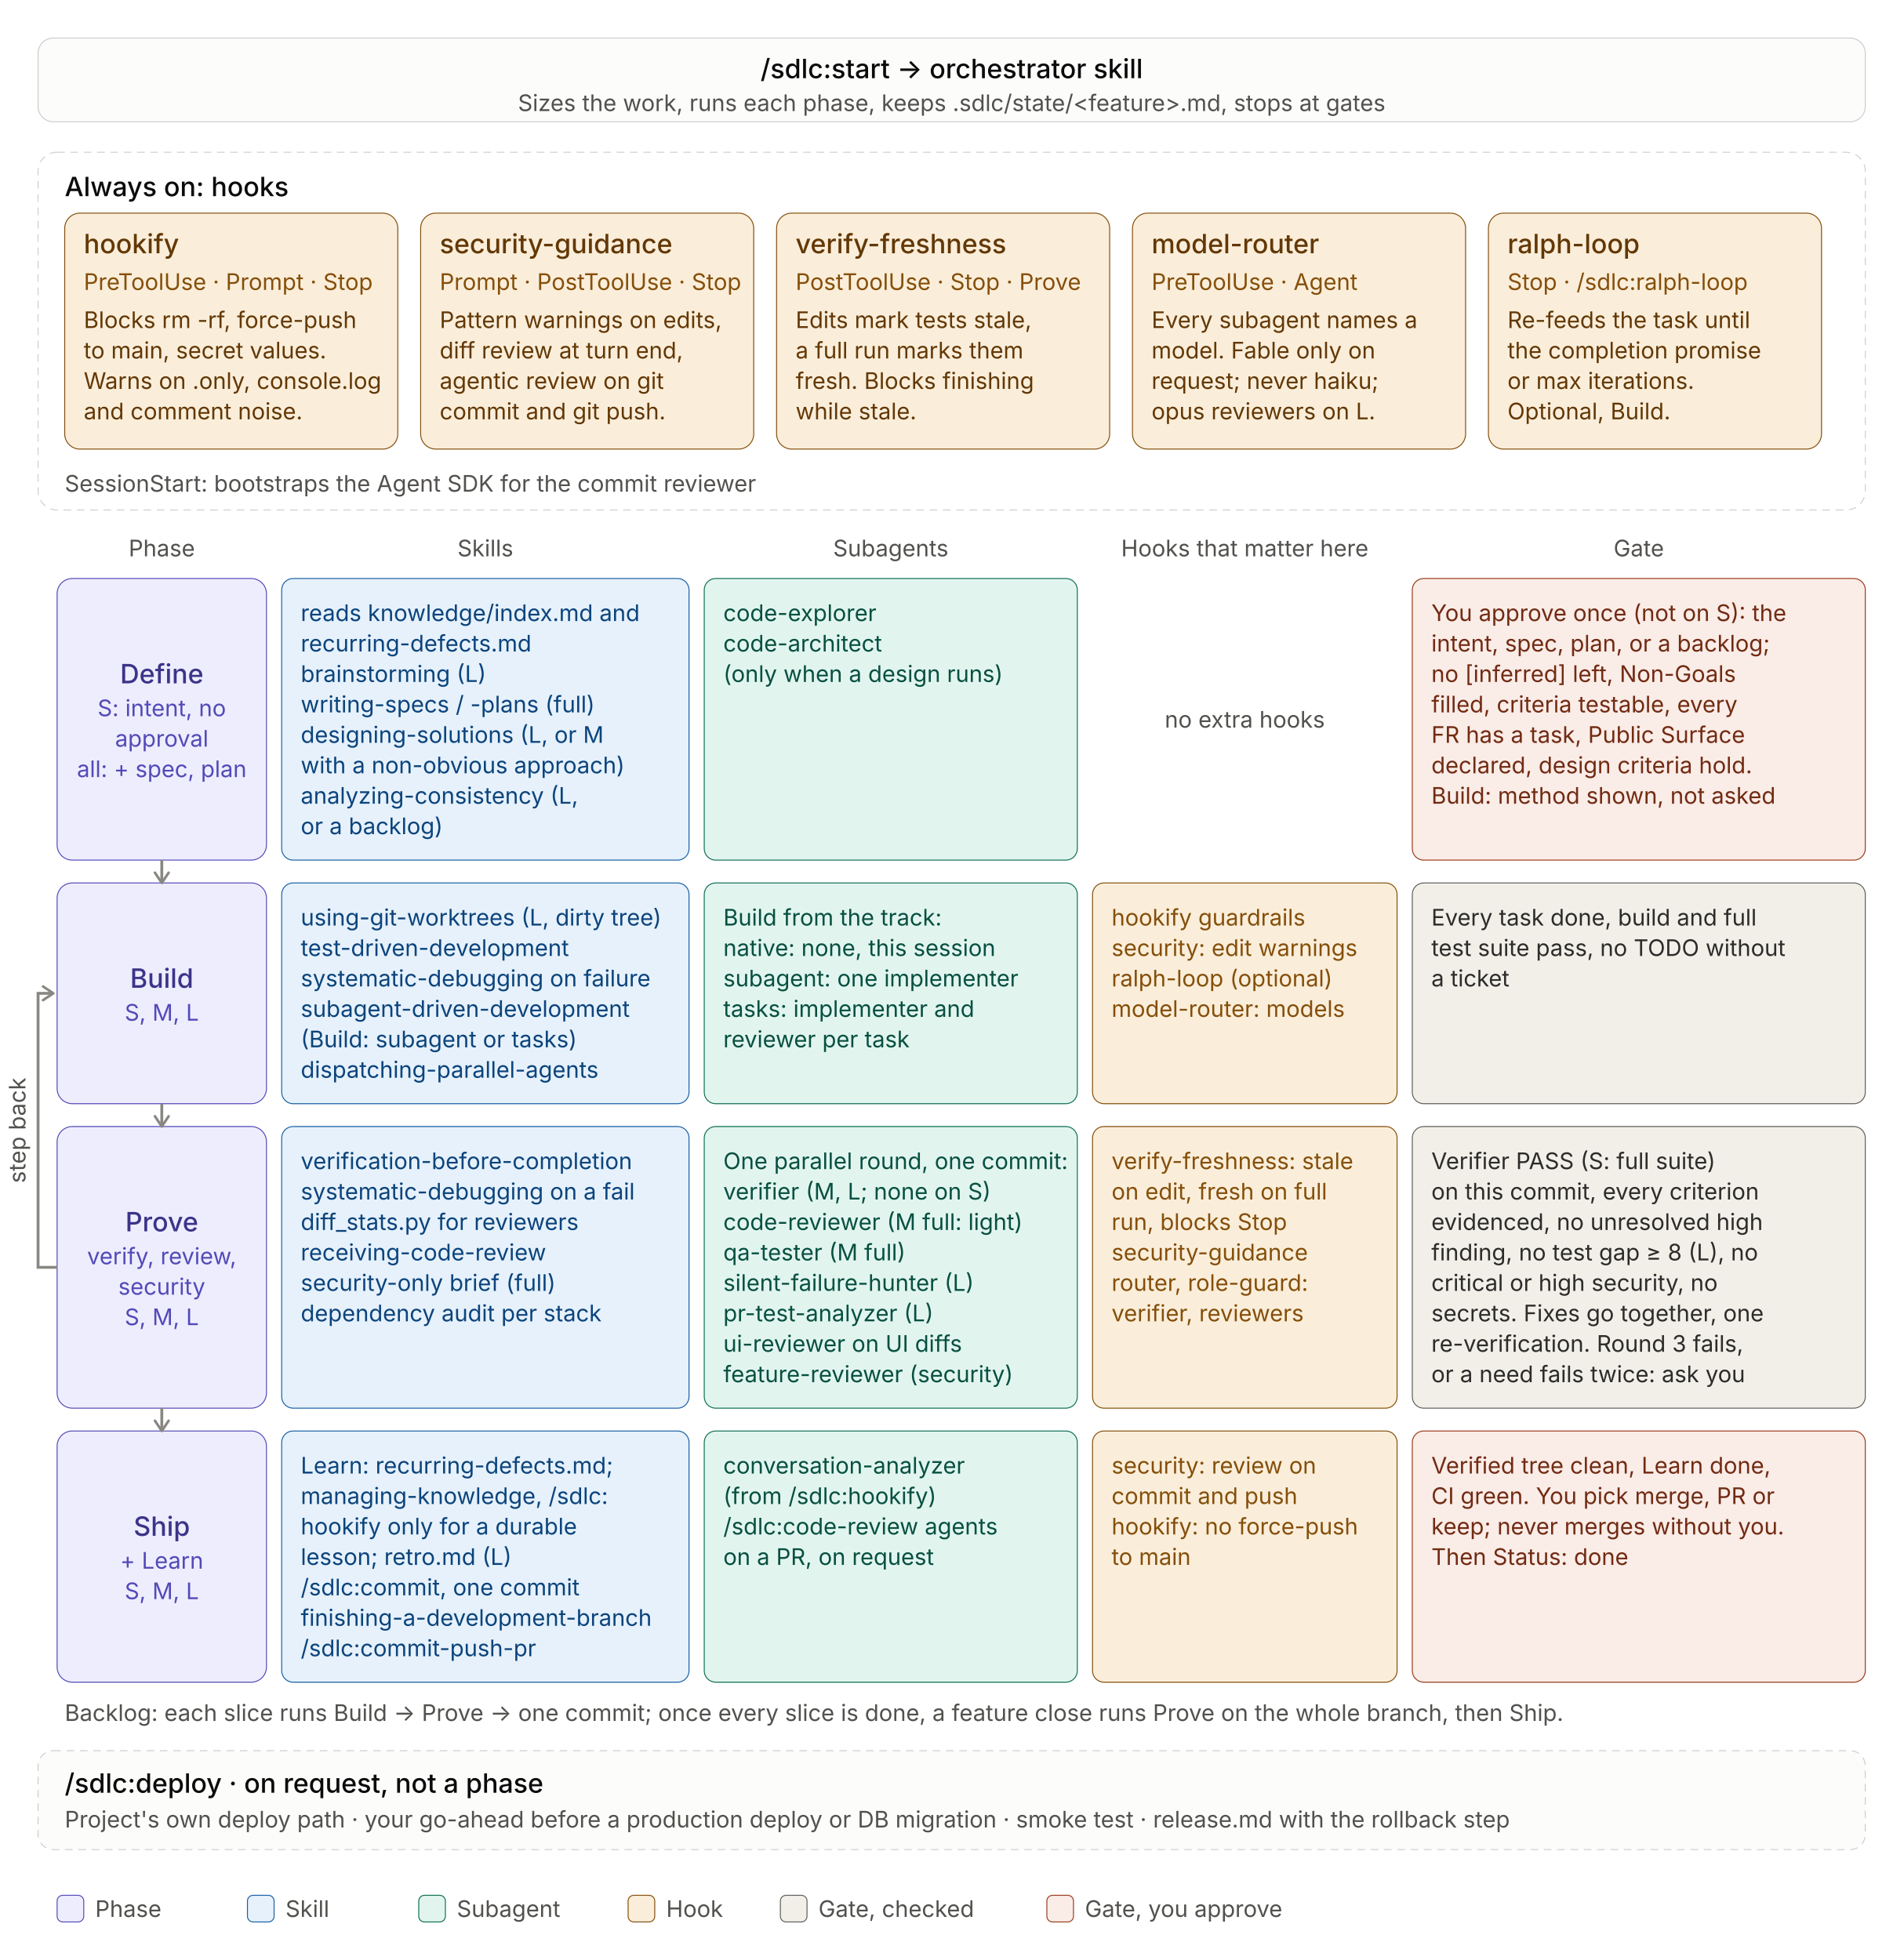
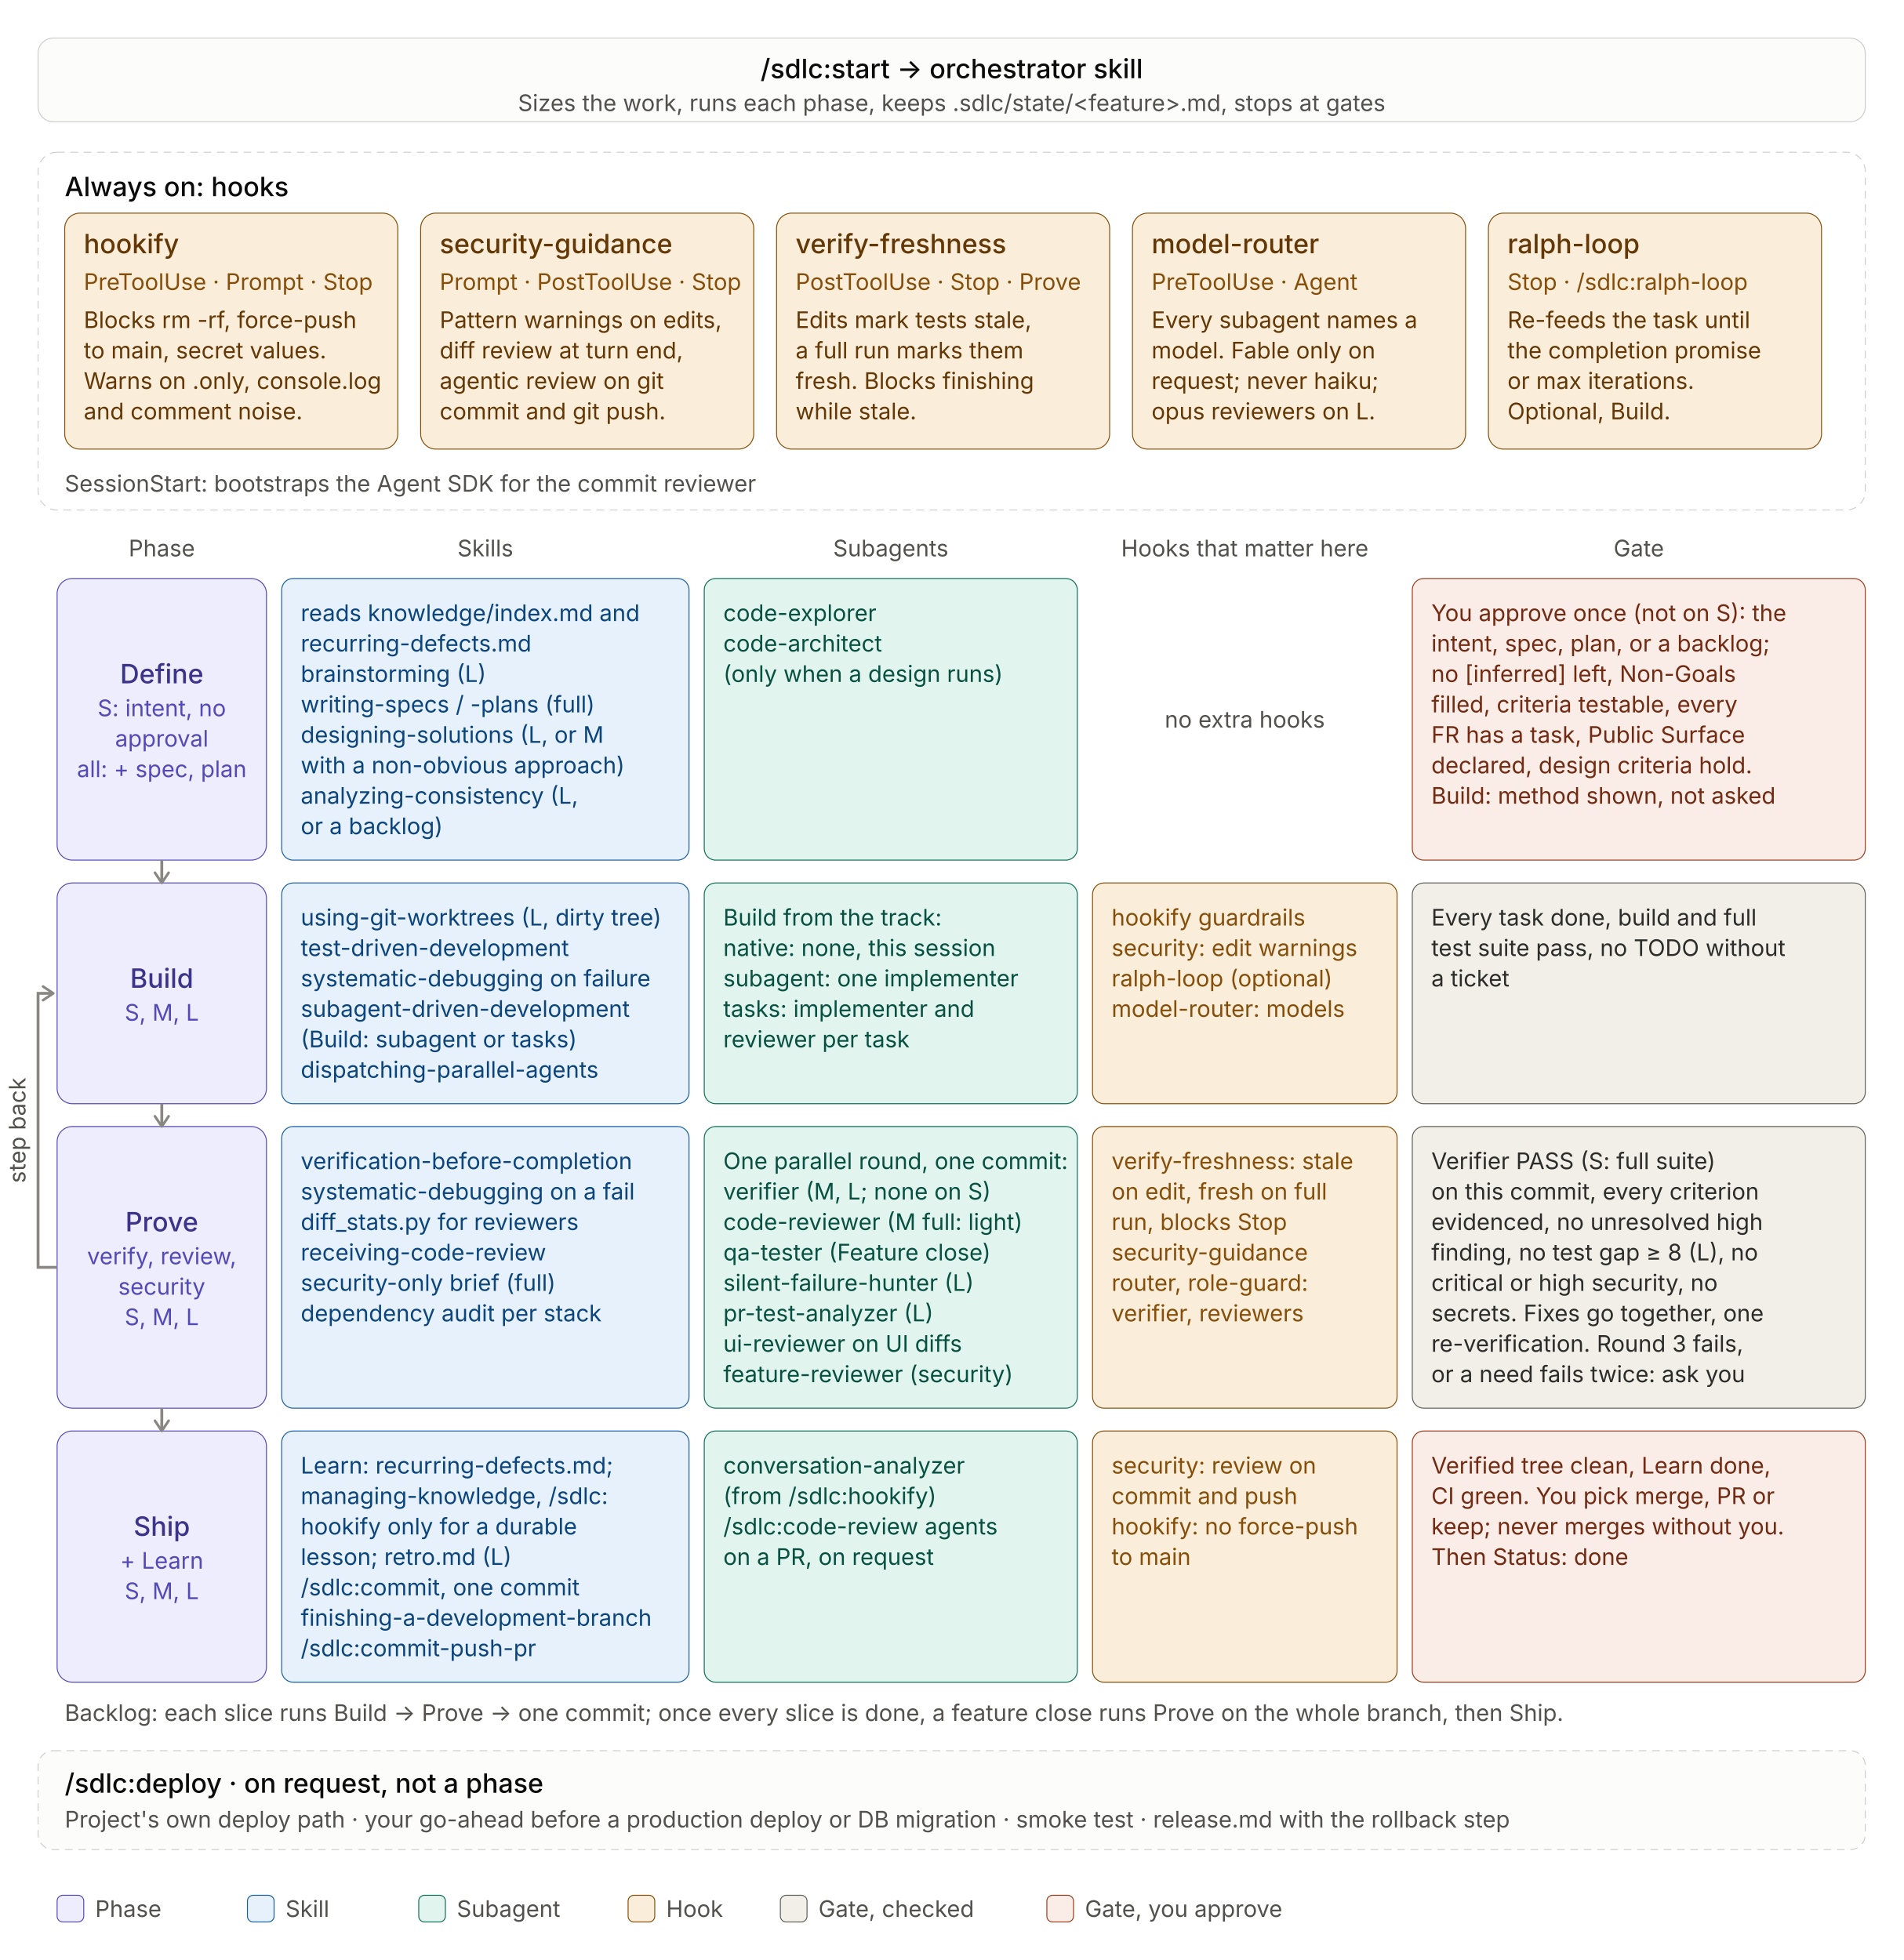
<svg xmlns="http://www.w3.org/2000/svg" width="100%" viewBox="0 0 1000 1030" role="img">
  <style>
text{font-family:anthropic-sans,-apple-system,"system-ui","Segoe UI",sans-serif;dominant-baseline:central;text-anchor:middle}
.a{fill:none;stroke:#898781;stroke-width:1.5}
.t{font-size:14px;font-weight:500;text-anchor:start}.s{font-size:12px;text-anchor:start}.c{text-anchor:middle!important}
.l{font-size:12px;fill:#52514e}.l[text-anchor=start]{text-anchor:start}
rect{stroke-width:.5}
.neutral rect{fill:#fcfcfb;stroke:rgba(11,11,11,.2)}.neutral .t{fill:#0b0b0b}.neutral .s{fill:#52514e}
.panel{fill:none;stroke:rgba(11,11,11,.2);stroke-dasharray:4 3}.panel+text{fill:#0b0b0b}
.stage rect{fill:#eeedfe;stroke:#534ab7}.stage .t{fill:#3c3489}.stage .s{fill:#534ab7}
.skill rect{fill:#e6f1fb;stroke:#185fa5}.skill .s{fill:#0c447c}
.agent rect{fill:#e1f5ee;stroke:#0f6e56}.agent .s{fill:#085041}
.hook rect{fill:#faeeda;stroke:#854f0b}.hook .t{fill:#633806}.hook .s{fill:#854f0b}
.gate rect{fill:#f1efe8;stroke:#5f5e5a}.gate .s{fill:#2c2c2a}
.approval rect{fill:#faece7;stroke:#993c1d}.approval .s{fill:#712b13}
@media (prefers-color-scheme:dark){
.a{stroke:#a09e96}.l{fill:#aaa8a2}
.neutral rect{fill:#262624;stroke:rgba(255,255,255,.2)}.neutral .t{fill:#f0efea}.neutral .s{fill:#aaa8a2}
.panel{stroke:rgba(255,255,255,.25)}.panel+text{fill:#f0efea}
.stage rect{fill:#26244a;stroke:#a098f0}.stage .t{fill:#cecbfa}.stage .s{fill:#a098f0}
.skill rect{fill:#102a44;stroke:#6aa8e6}.skill .s{fill:#b5d4f4}
.agent rect{fill:#0c3228;stroke:#5ac8a5}.agent .s{fill:#aae6d4}
.hook rect{fill:#3d2a10;stroke:#e0a04c}.hook .t{fill:#f5d9a8}.hook .s{fill:#e0a04c}
.gate rect{fill:#2e2d2a;stroke:#a09e96}.gate .s{fill:#d3d1c7}
.approval rect{fill:#401e14;stroke:#e68c6e}.approval .s{fill:#f5c8b9}
}
.hook .dim{fill:#633806}@media (prefers-color-scheme:dark){.hook .dim{fill:#f5d9a8}}</style>
  <defs>
    <marker id="arrow" viewBox="0 0 10 10" refX="8" refY="5" markerWidth="6" markerHeight="6" orient="auto-start-reverse">
      <path d="M2 1L8 5L2 9" fill="none" stroke="context-stroke" stroke-width="1.5" stroke-linecap="round" stroke-linejoin="round" />
    </marker>
  </defs>
  <g class="neutral">
    <rect x="20" y="20" width="960" height="44" rx="8" />
    <text class="t c" x="500" y="36">/sdlc:start → orchestrator skill</text>
    <text class="s c" x="500" y="54">Sizes the work, runs each phase, keeps .sdlc/state/&lt;feature&gt;.md, stops at gates</text>
  </g>
  <rect class="panel" x="20" y="80" width="960" height="188" rx="10" />
  <text class="t" x="34" y="98">Always on: hooks</text>
  <g class="hook">
    <rect x="34" y="112" width="175" height="124" rx="8" />
    <text class="t" x="44" y="128">hookify</text>
    <text class="s" x="44" y="148">PreToolUse · Prompt · Stop</text>
    <text class="s dim" x="44" y="168">Blocks rm -rf, force-push</text>
    <text class="s dim" x="44" y="184">to main, secret values.</text>
    <text class="s dim" x="44" y="200">Warns on .only, console.log</text>
    <text class="s dim" x="44" y="216">and comment noise.</text>
  </g>
  <g class="hook">
    <rect x="221" y="112" width="175" height="124" rx="8" />
    <text class="t" x="231" y="128">security-guidance</text>
    <text class="s" x="231" y="148">Prompt · PostToolUse · Stop</text>
    <text class="s dim" x="231" y="168">Pattern warnings on edits,</text>
    <text class="s dim" x="231" y="184">diff review at turn end,</text>
    <text class="s dim" x="231" y="200">agentic review on git</text>
    <text class="s dim" x="231" y="216">commit and git push.</text>
  </g>
  <g class="hook">
    <rect x="408" y="112" width="175" height="124" rx="8" />
    <text class="t" x="418" y="128">verify-freshness</text>
    <text class="s" x="418" y="148">PostToolUse · Stop · Prove</text>
    <text class="s dim" x="418" y="168">Edits mark tests stale,</text>
    <text class="s dim" x="418" y="184">a full run marks them</text>
    <text class="s dim" x="418" y="200">fresh. Blocks finishing</text>
    <text class="s dim" x="418" y="216">while stale.</text>
  </g>
  <g class="hook">
    <rect x="595" y="112" width="175" height="124" rx="8" />
    <text class="t" x="605" y="128">model-router</text>
    <text class="s" x="605" y="148">PreToolUse · Agent</text>
    <text class="s dim" x="605" y="168">Every subagent names a</text>
    <text class="s dim" x="605" y="184">model. Fable only on</text>
    <text class="s dim" x="605" y="200">request; never haiku;</text>
    <text class="s dim" x="605" y="216">opus reviewers on L.</text>
  </g>
  <g class="hook">
    <rect x="782" y="112" width="175" height="124" rx="8" />
    <text class="t" x="792" y="128">ralph-loop</text>
    <text class="s" x="792" y="148">Stop · /sdlc:ralph-loop</text>
    <text class="s dim" x="792" y="168">Re-feeds the task until</text>
    <text class="s dim" x="792" y="184">the completion promise</text>
    <text class="s dim" x="792" y="200">or max iterations.</text>
    <text class="s dim" x="792" y="216">Optional, Build.</text>
  </g>
  <text class="l" x="34" y="254" text-anchor="start">SessionStart: bootstraps the Agent SDK for the commit reviewer</text>
  <text class="l" x="85.0" y="288">Phase</text>
  <text class="l" x="255.0" y="288">Skills</text>
  <text class="l" x="468.0" y="288">Subagents</text>
  <text class="l" x="654.0" y="288">Hooks that matter here</text>
  <text class="l" x="861.0" y="288">Gate</text>
  <g class="stage">
    <rect x="30" y="304" width="110" height="148" rx="8" />
    <text class="t c" x="85.0" y="354">Define</text>
    <text class="s c" x="85.0" y="372">S: intent, no</text>
    <text class="s c" x="85.0" y="388">approval</text>
    <text class="s c" x="85.0" y="404">all: + spec, plan</text>
  </g>
  <g class="skill">
    <rect x="148" y="304" width="214" height="148" rx="6" />
    <text class="s" x="158" y="322">reads knowledge/index.md and</text>
    <text class="s" x="158" y="338">recurring-defects.md</text>
    <text class="s" x="158" y="354">brainstorming (L)</text>
    <text class="s" x="158" y="370">writing-specs / -plans (full)</text>
    <text class="s" x="158" y="386">designing-solutions (L, or M</text>
    <text class="s" x="158" y="402">with a non-obvious approach)</text>
    <text class="s" x="158" y="418">analyzing-consistency (L,</text>
    <text class="s" x="158" y="434">or a backlog)</text>
  </g>
  <g class="agent">
    <rect x="370" y="304" width="196" height="148" rx="6" />
    <text class="s" x="380" y="322">code-explorer</text>
    <text class="s" x="380" y="338">code-architect</text>
    <text class="s" x="380" y="354">(only when a design runs)</text>
  </g>
  <text class="l" x="654.0" y="378">no extra hooks</text>
  <g class="approval">
    <rect x="742" y="304" width="238" height="148" rx="6" />
    <text class="s" x="752" y="322">You approve once (not on S): the</text>
    <text class="s" x="752" y="338">intent, spec, plan, or a backlog;</text>
    <text class="s" x="752" y="354">no [inferred] left, Non-Goals</text>
    <text class="s" x="752" y="370">filled, criteria testable, every</text>
    <text class="s" x="752" y="386">FR has a task, Public Surface</text>
    <text class="s" x="752" y="402">declared, design criteria hold.</text>
    <text class="s" x="752" y="418">Build: method shown, not asked</text>
  </g>
  <g class="stage">
    <rect x="30" y="464" width="110" height="116" rx="8" />
    <text class="t c" x="85.0" y="514">Build</text>
    <text class="s c" x="85.0" y="532">S, M, L</text>
  </g>
  <line class="a" marker-end="url(#arrow)" x1="85.0" y1="452" x2="85.0" y2="464" />
  <g class="skill">
    <rect x="148" y="464" width="214" height="116" rx="6" />
    <text class="s" x="158" y="482">using-git-worktrees (L, dirty tree)</text>
    <text class="s" x="158" y="498">test-driven-development</text>
    <text class="s" x="158" y="514">systematic-debugging on failure</text>
    <text class="s" x="158" y="530">subagent-driven-development</text>
    <text class="s" x="158" y="546">(Build: subagent or tasks)</text>
    <text class="s" x="158" y="562">dispatching-parallel-agents</text>
  </g>
  <g class="agent">
    <rect x="370" y="464" width="196" height="116" rx="6" />
    <text class="s" x="380" y="482">Build from the track:</text>
    <text class="s" x="380" y="498">native: none, this session</text>
    <text class="s" x="380" y="514">subagent: one implementer</text>
    <text class="s" x="380" y="530">tasks: implementer and</text>
    <text class="s" x="380" y="546">reviewer per task</text>
  </g>
  <g class="hook">
    <rect x="574" y="464" width="160" height="116" rx="6" />
    <text class="s" x="584" y="482">hookify guardrails</text>
    <text class="s" x="584" y="498">security: edit warnings</text>
    <text class="s" x="584" y="514">ralph-loop (optional)</text>
    <text class="s" x="584" y="530">model-router: models</text>
  </g>
  <g class="gate">
    <rect x="742" y="464" width="238" height="116" rx="6" />
    <text class="s" x="752" y="482">Every task done, build and full</text>
    <text class="s" x="752" y="498">test suite pass, no TODO without</text>
    <text class="s" x="752" y="514">a ticket</text>
  </g>
  <g class="stage">
    <rect x="30" y="592" width="110" height="148" rx="8" />
    <text class="t c" x="85.0" y="642">Prove</text>
    <text class="s c" x="85.0" y="660">verify, review,</text>
    <text class="s c" x="85.0" y="676">security</text>
    <text class="s c" x="85.0" y="692">S, M, L</text>
  </g>
  <line class="a" marker-end="url(#arrow)" x1="85.0" y1="580" x2="85.0" y2="592" />
  <g class="skill">
    <rect x="148" y="592" width="214" height="148" rx="6" />
    <text class="s" x="158" y="610">verification-before-completion</text>
    <text class="s" x="158" y="626">systematic-debugging on a fail</text>
    <text class="s" x="158" y="642">diff_stats.py for reviewers</text>
    <text class="s" x="158" y="658">receiving-code-review</text>
    <text class="s" x="158" y="674">security-only brief (full)</text>
    <text class="s" x="158" y="690">dependency audit per stack</text>
  </g>
  <g class="agent">
    <rect x="370" y="592" width="196" height="148" rx="6" />
    <text class="s" x="380" y="610">One parallel round, one commit:</text>
    <text class="s" x="380" y="626">verifier (M, L; none on S)</text>
    <text class="s" x="380" y="642">code-reviewer (M full: light)</text>
-     <text class="s" x="380" y="658">qa-tester (M full)</text>
+     <text class="s" x="380" y="658">qa-tester (Feature close)</text>
    <text class="s" x="380" y="674">silent-failure-hunter (L)</text>
    <text class="s" x="380" y="690">pr-test-analyzer (L)</text>
    <text class="s" x="380" y="706">ui-reviewer on UI diffs</text>
    <text class="s" x="380" y="722">feature-reviewer (security)</text>
  </g>
  <g class="hook">
    <rect x="574" y="592" width="160" height="148" rx="6" />
    <text class="s" x="584" y="610">verify-freshness: stale</text>
    <text class="s" x="584" y="626">on edit, fresh on full</text>
    <text class="s" x="584" y="642">run, blocks Stop</text>
    <text class="s" x="584" y="658">security-guidance</text>
    <text class="s" x="584" y="674">router, role-guard:</text>
    <text class="s" x="584" y="690">verifier, reviewers</text>
  </g>
  <g class="gate">
    <rect x="742" y="592" width="238" height="148" rx="6" />
    <text class="s" x="752" y="610">Verifier PASS (S: full suite)</text>
    <text class="s" x="752" y="626">on this commit, every criterion</text>
    <text class="s" x="752" y="642">evidenced, no unresolved high</text>
    <text class="s" x="752" y="658">finding, no test gap ≥ 8 (L), no</text>
    <text class="s" x="752" y="674">critical or high security, no</text>
    <text class="s" x="752" y="690">secrets. Fixes go together, one</text>
    <text class="s" x="752" y="706">re-verification. Round 3 fails,</text>
    <text class="s" x="752" y="722">or a need fails twice: ask you</text>
  </g>
  <g class="stage">
    <rect x="30" y="752" width="110" height="132" rx="8" />
    <text class="t c" x="85.0" y="802">Ship</text>
    <text class="s c" x="85.0" y="820">+ Learn</text>
    <text class="s c" x="85.0" y="836">S, M, L</text>
  </g>
  <line class="a" marker-end="url(#arrow)" x1="85.0" y1="740" x2="85.0" y2="752" />
  <g class="skill">
    <rect x="148" y="752" width="214" height="132" rx="6" />
    <text class="s" x="158" y="770">Learn: recurring-defects.md;</text>
    <text class="s" x="158" y="786">managing-knowledge, /sdlc:</text>
    <text class="s" x="158" y="802">hookify only for a durable</text>
    <text class="s" x="158" y="818">lesson; retro.md (L)</text>
    <text class="s" x="158" y="834">/sdlc:commit, one commit</text>
    <text class="s" x="158" y="850">finishing-a-development-branch</text>
    <text class="s" x="158" y="866">/sdlc:commit-push-pr</text>
  </g>
  <g class="agent">
    <rect x="370" y="752" width="196" height="132" rx="6" />
    <text class="s" x="380" y="770">conversation-analyzer</text>
    <text class="s" x="380" y="786">(from /sdlc:hookify)</text>
    <text class="s" x="380" y="802">/sdlc:code-review agents</text>
    <text class="s" x="380" y="818">on a PR, on request</text>
  </g>
  <g class="hook">
    <rect x="574" y="752" width="160" height="132" rx="6" />
    <text class="s" x="584" y="770">security: review on</text>
    <text class="s" x="584" y="786">commit and push</text>
    <text class="s" x="584" y="802">hookify: no force-push</text>
    <text class="s" x="584" y="818">to main</text>
  </g>
  <g class="approval">
    <rect x="742" y="752" width="238" height="132" rx="6" />
    <text class="s" x="752" y="770">Verified tree clean, Learn done,</text>
    <text class="s" x="752" y="786">CI green. You pick merge, PR or</text>
    <text class="s" x="752" y="802">keep; never merges without you.</text>
    <text class="s" x="752" y="818">Then Status: done</text>
  </g>
  <path class="a loop" marker-end="url(#arrow)" d="M30 666 L20 666 L20 522 L28 522" />
  <text class="l" transform="rotate(-90 9 594)" x="9" y="594">step back</text>
  <text class="l" x="34" y="900" text-anchor="start">Backlog: each slice runs Build → Prove → one commit; once every slice is done, a feature close runs Prove on the whole branch, then Ship.</text>
  <g class="neutral">
    <rect x="20" y="920" width="960" height="52" rx="8" style="stroke-dasharray:4 3" />
    <text class="t" x="34" y="937">/sdlc:deploy · on request, not a phase</text>
    <text class="s" x="34" y="956">Project's own deploy path · your go-ahead before a production deploy or DB migration · smoke test · release.md with the rollback step</text>
  </g>
  <g class="stage">
    <rect x="30" y="996" width="14" height="14" rx="3" />
  </g>
  <text class="l" text-anchor="start" x="50" y="1003">Phase</text>
  <g class="skill">
    <rect x="130" y="996" width="14" height="14" rx="3" />
  </g>
  <text class="l" text-anchor="start" x="150" y="1003">Skill</text>
  <g class="agent">
    <rect x="220" y="996" width="14" height="14" rx="3" />
  </g>
  <text class="l" text-anchor="start" x="240" y="1003">Subagent</text>
  <g class="hook">
    <rect x="330" y="996" width="14" height="14" rx="3" />
  </g>
  <text class="l" text-anchor="start" x="350" y="1003">Hook</text>
  <g class="gate">
    <rect x="410" y="996" width="14" height="14" rx="3" />
  </g>
  <text class="l" text-anchor="start" x="430" y="1003">Gate, checked</text>
  <g class="approval">
    <rect x="550" y="996" width="14" height="14" rx="3" />
  </g>
  <text class="l" text-anchor="start" x="570" y="1003">Gate, you approve</text>
</svg>
